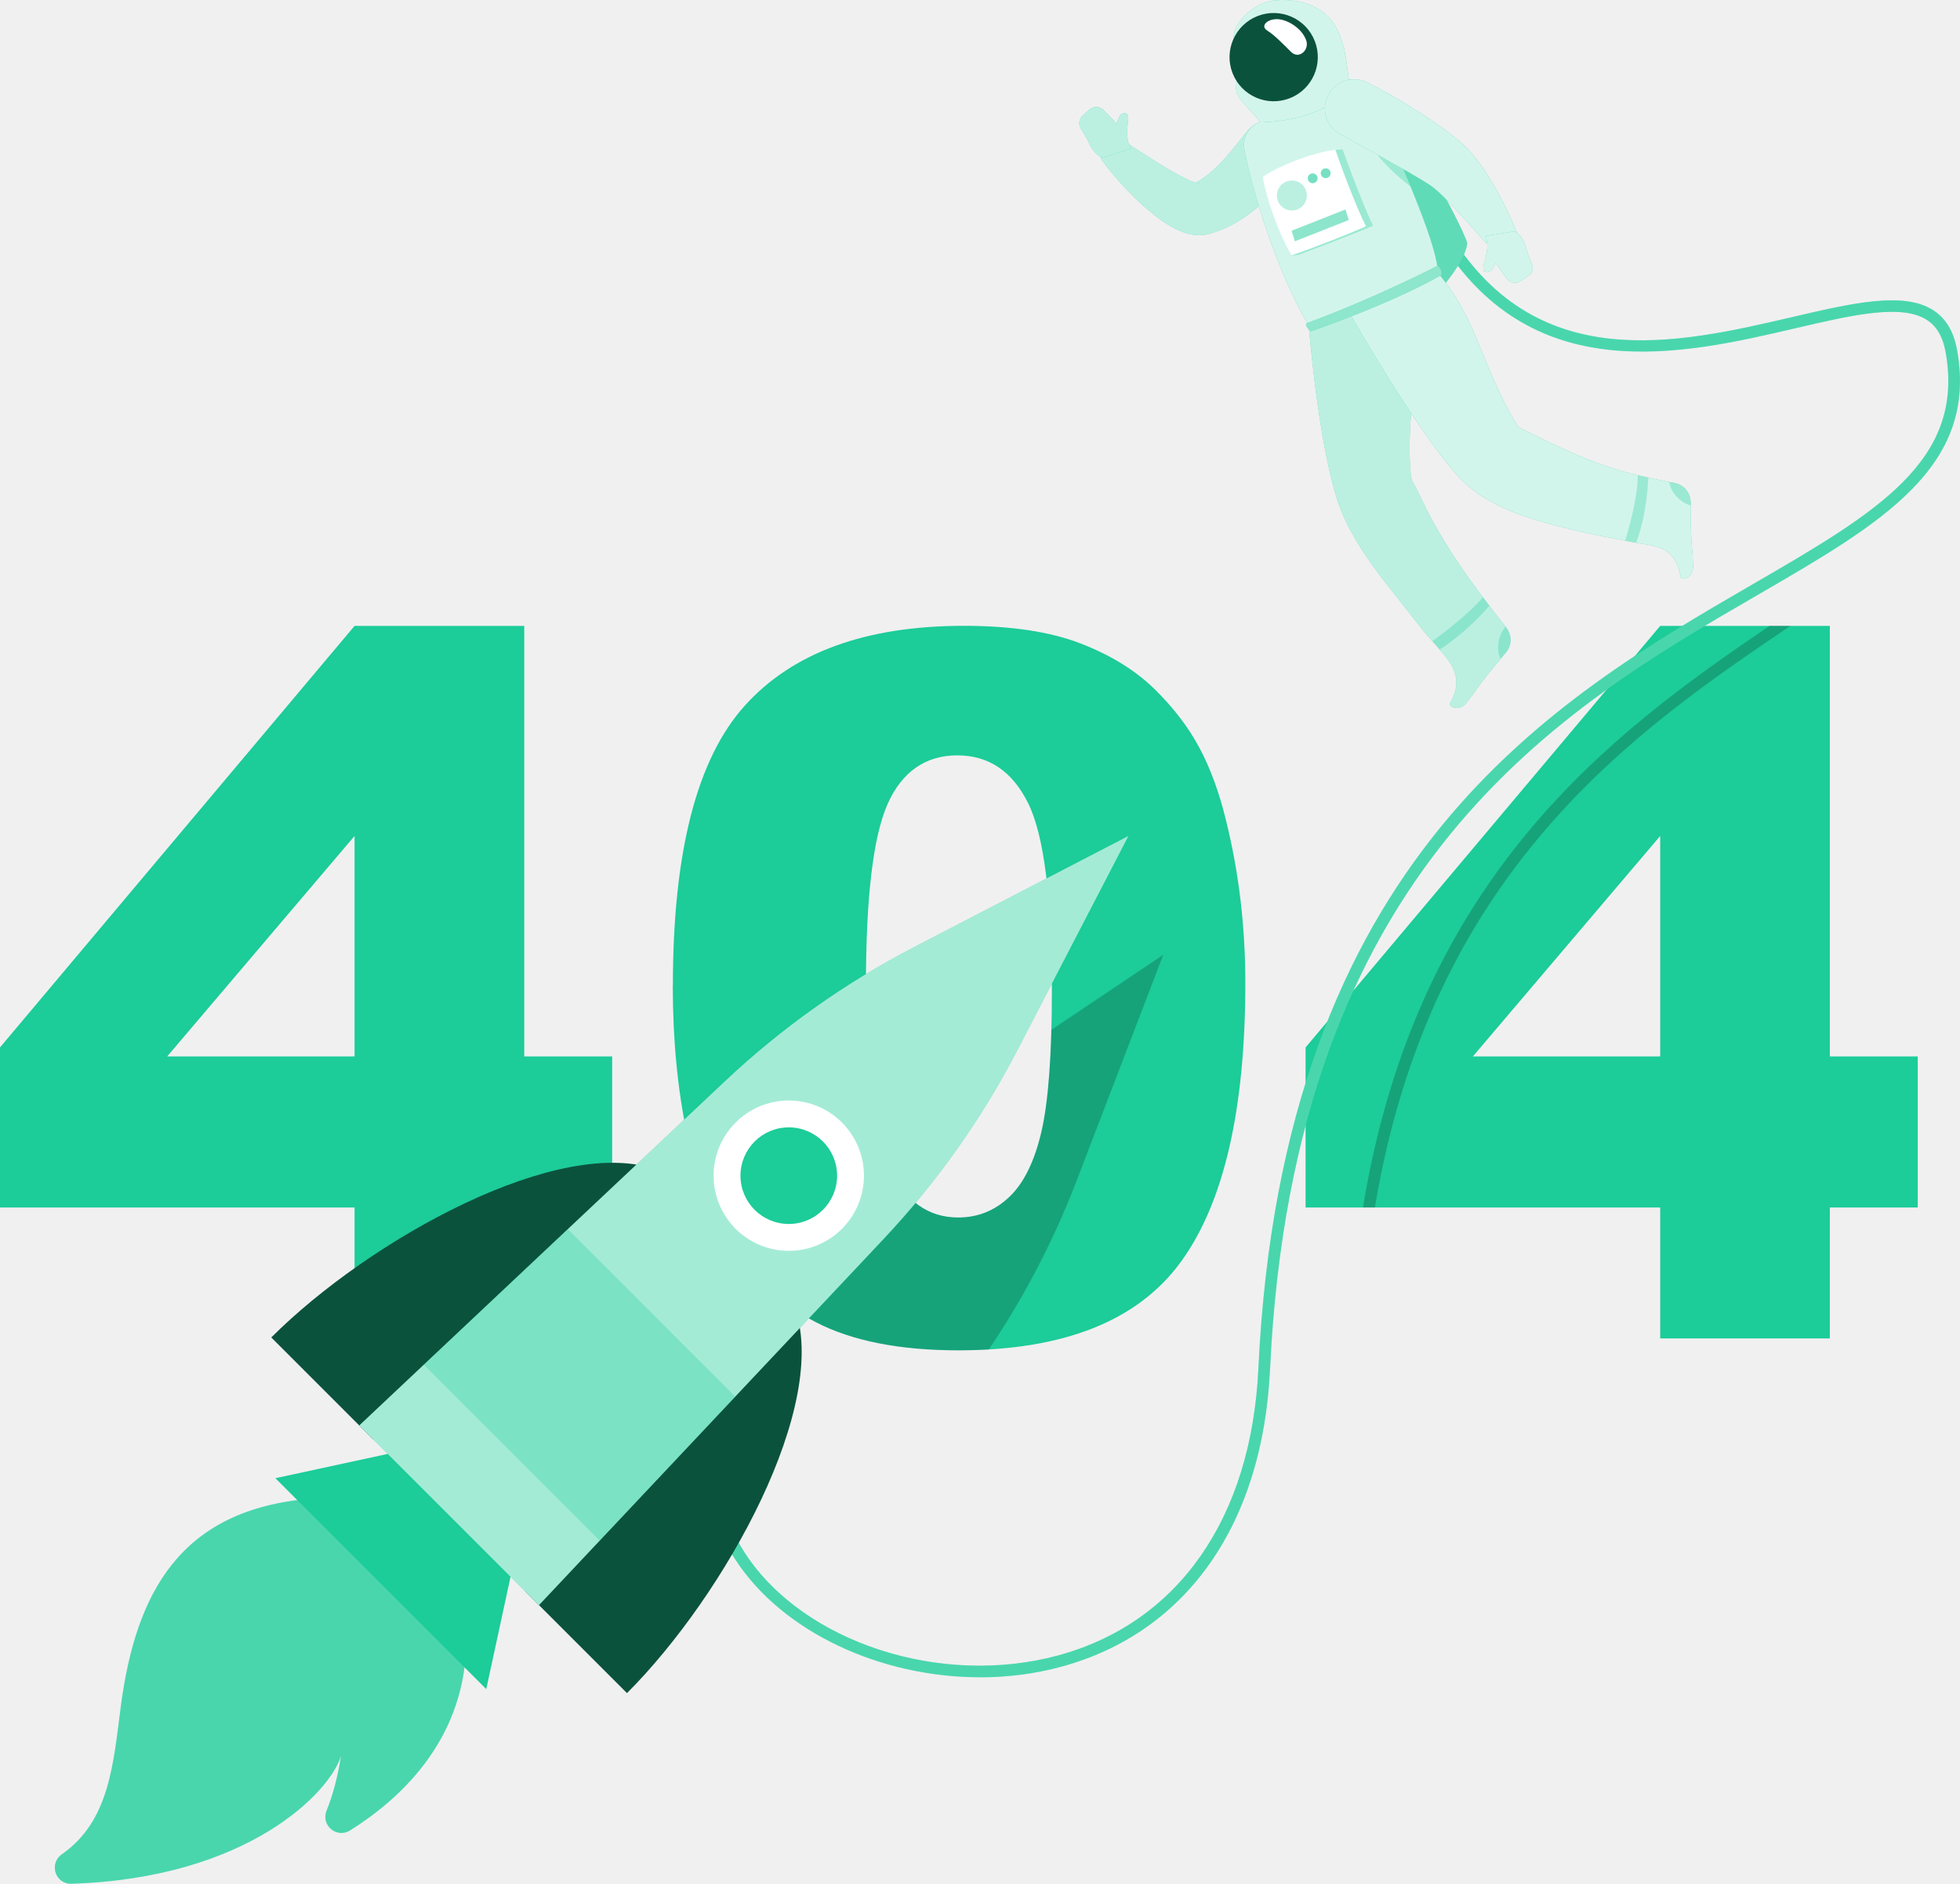
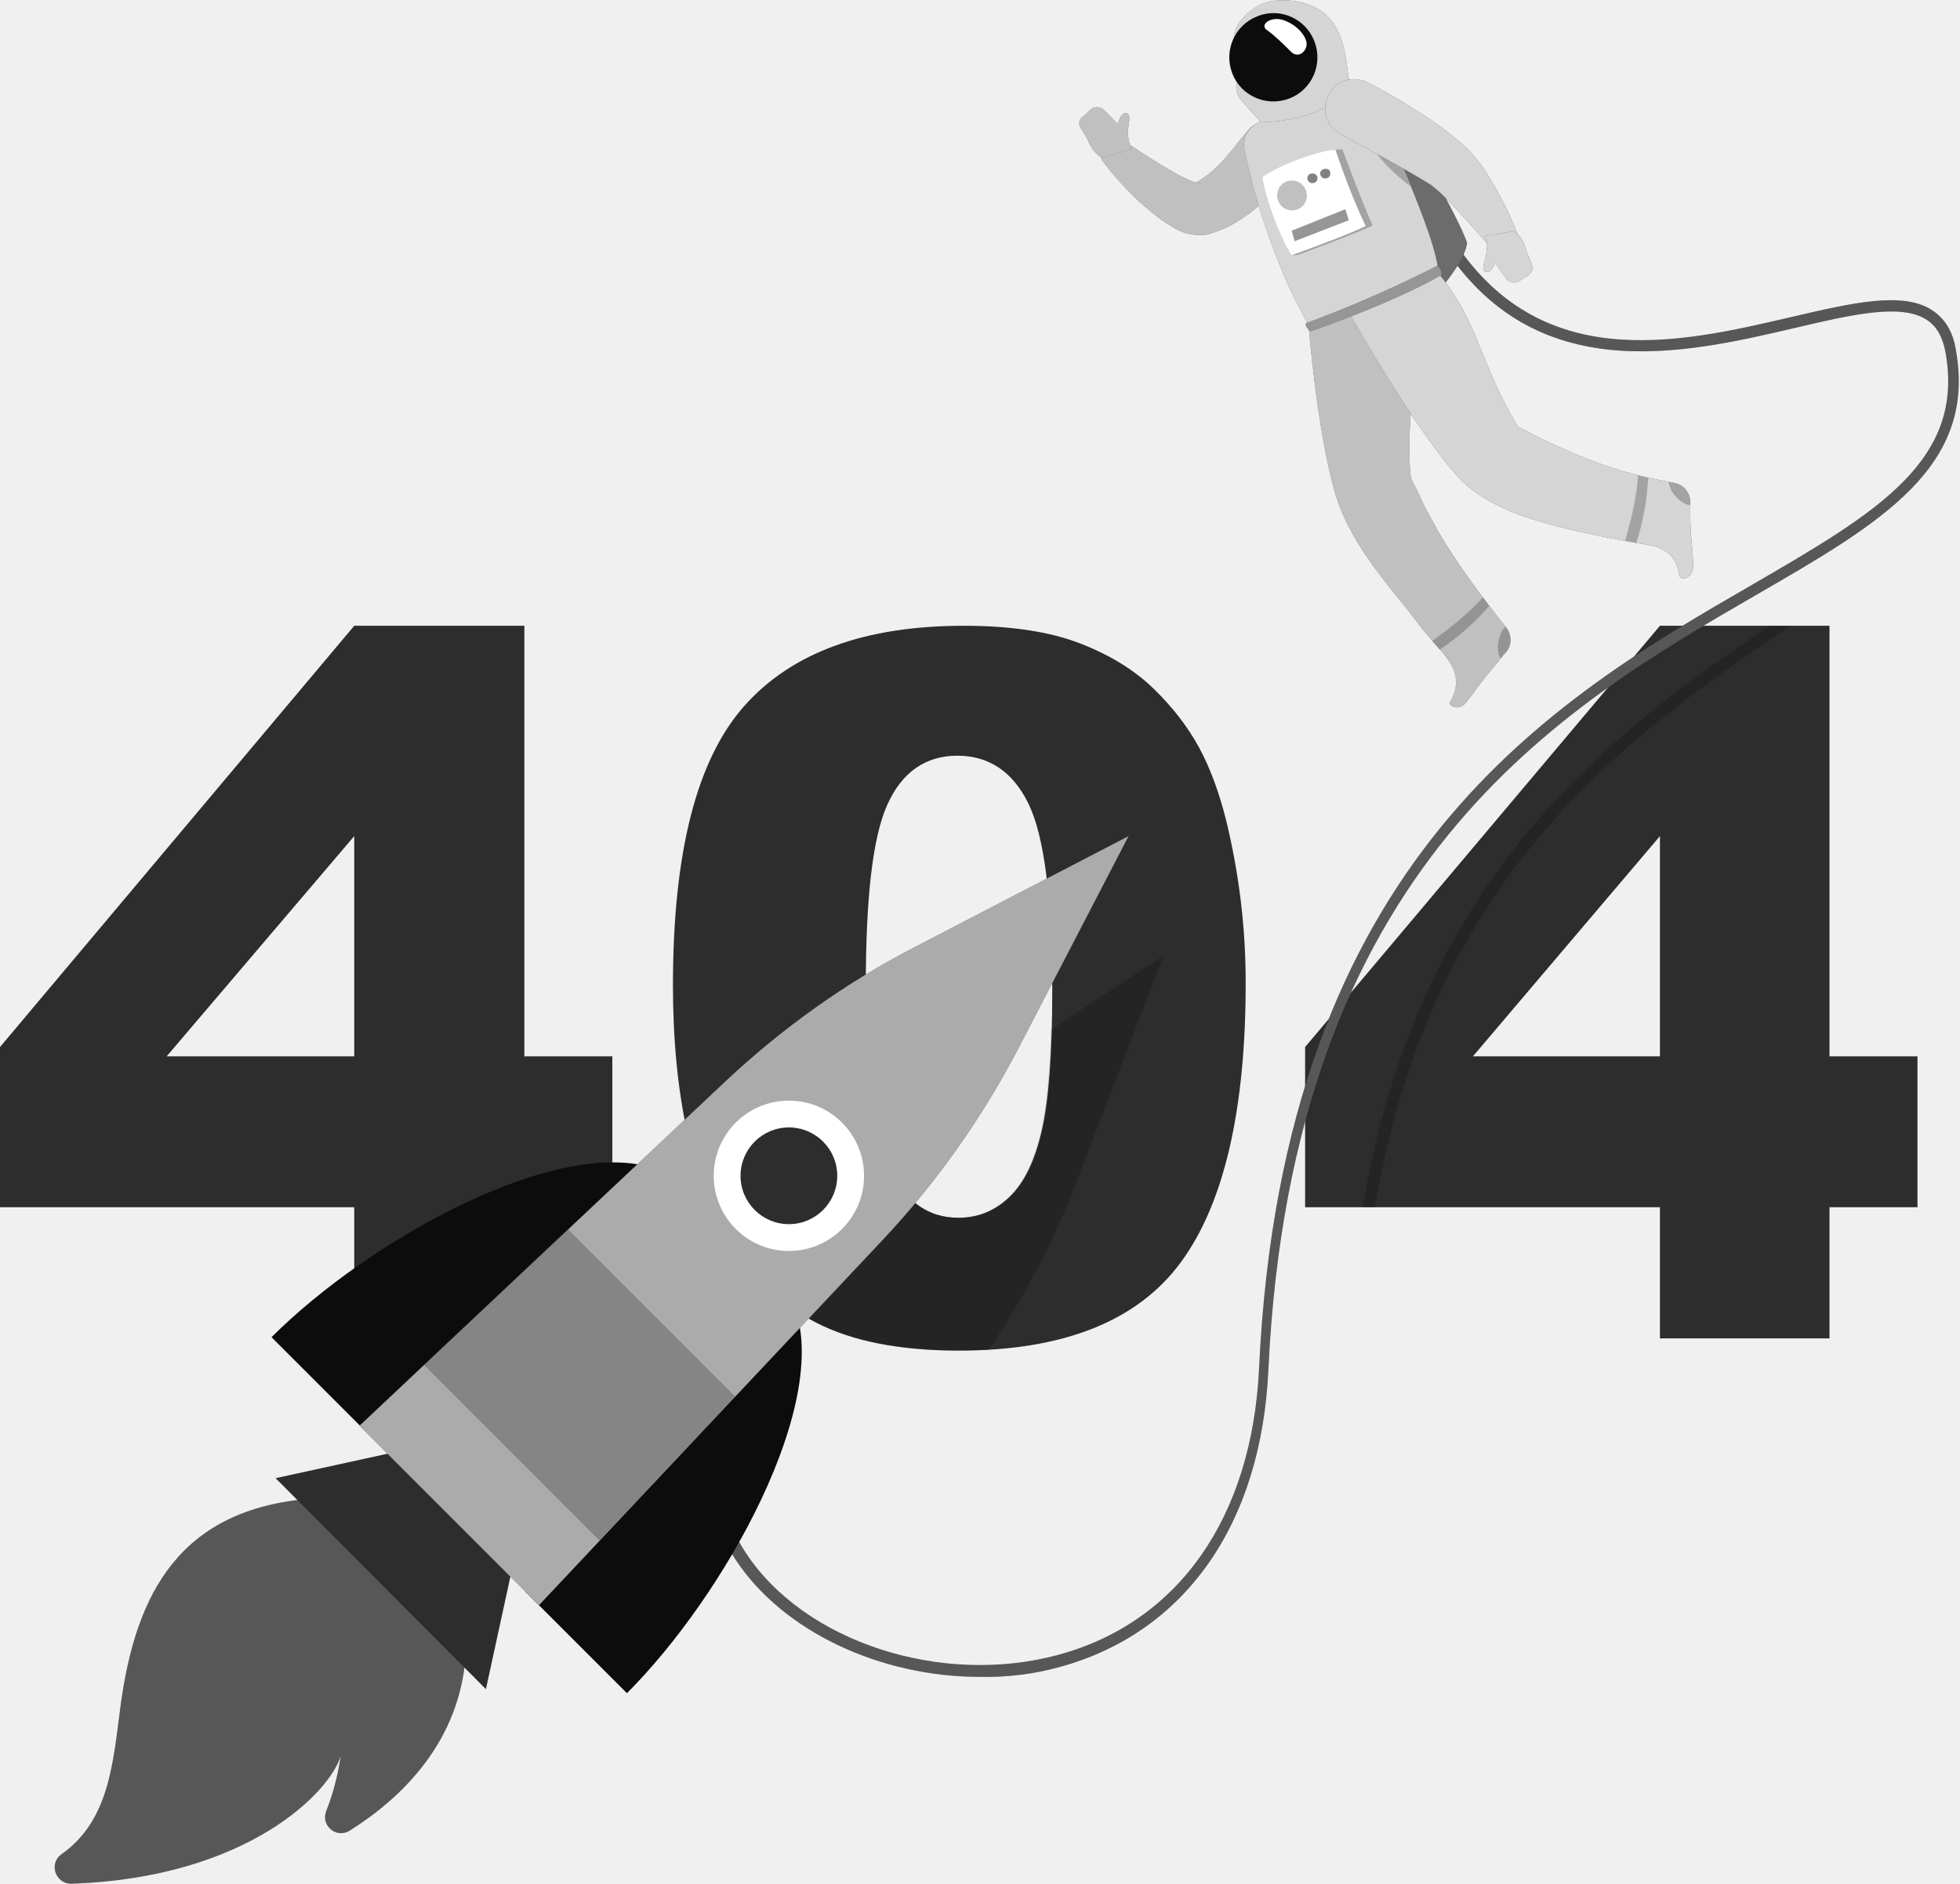
- <svg xmlns="http://www.w3.org/2000/svg" id="a" viewBox="0 0 336.37 323.26">
+ <svg xmlns="http://www.w3.org/2000/svg" version="1.1" id="a" x="0px" y="0px" viewBox="0 0 336.4 323.3" style="enable-background:new 0 0 336.4 323.3;" xml:space="preserve">
+   <style type="text/css">
+ 	.st0{fill:#2D2D2D;}
+ 	.st1{opacity:0.2;enable-background:new    ;}
+ 	.st2{opacity:0.2;fill:#FFFFFF;enable-background:new    ;}
+ 	.st3{opacity:0.3;fill:#FFFFFF;enable-background:new    ;}
+ 	.st4{opacity:0.7;fill:#FFFFFF;enable-background:new    ;}
+ 	.st5{opacity:0.3;fill:#2D2D2D;enable-background:new    ;}
+ 	.st6{opacity:0.8;fill:#FFFFFF;enable-background:new    ;}
+ 	.st7{fill:#0C0C0C;}
+ 	.st8{fill:#FFFFFF;}
+ 	.st9{opacity:0.5;fill:#FFFFFF;enable-background:new    ;}
+ 	.st10{opacity:0.6;fill:#2D2D2D;enable-background:new    ;}
+ 	.st11{opacity:0.5;fill:#2D2D2D;enable-background:new    ;}
+ 	.st12{opacity:0.6;fill:#FFFFFF;enable-background:new    ;}
+ </style>
  <g id="b">
-     <path d="M60.85,207.22H0v-27.47l60.85-72.34h29.12v73.89h15.09v25.92h-15.09v22.47h-29.12v-22.47ZM60.85,181.3v-37.84l-32.16,37.84h32.16Z" style="fill:#1ccc99; stroke-width:0px;" />
-     <path d="M115.48,169.08c0-22.85,4.11-38.85,12.34-47.98,8.23-9.13,20.76-13.7,37.6-13.7,8.09,0,14.74,1,19.93,2.99,5.19,2,9.43,4.59,12.71,7.79,3.28,3.2,5.86,6.56,7.75,10.09,1.89,3.53,3.4,7.64,4.55,12.34,2.24,8.97,3.36,18.32,3.36,28.05,0,21.81-3.69,37.78-11.07,47.9-7.38,10.12-20.09,15.17-38.14,15.17-10.12,0-18.29-1.61-24.52-4.84-6.23-3.23-11.35-7.95-15.34-14.19-2.9-4.43-5.15-10.48-6.77-18.17-1.61-7.68-2.42-16.17-2.42-25.47ZM148.61,169.16c0,15.31,1.35,25.77,4.06,31.37,2.71,5.6,6.63,8.41,11.77,8.41,3.39,0,6.33-1.19,8.82-3.57,2.49-2.38,4.32-6.14,5.5-11.28,1.17-5.14,1.76-13.15,1.76-24.03,0-15.96-1.35-26.7-4.06-32.19-2.71-5.5-6.77-8.24-12.18-8.24s-9.51,2.8-11.98,8.41c-2.46,5.6-3.69,15.98-3.69,31.12Z" style="fill:#1ccc99; stroke-width:0px;" />
-     <path d="M284.92,207.22h-60.86v-27.47l60.86-72.34h29.11v73.89h15.09v25.92h-15.09v22.47h-29.11v-22.47ZM284.92,181.3v-37.84l-32.15,37.84h32.15Z" style="fill:#1ccc99; stroke-width:0px;" />
+     <path class="st0" d="M60.8,207.2H0v-27.5l60.8-72.3H90v73.9h15.1v25.9H90v22.5H60.8V207.2z M60.8,181.3v-37.8l-32.2,37.8H60.8z" />
+     <path class="st0" d="M115.5,169.1c0-22.9,4.1-38.8,12.3-48s20.8-13.7,37.6-13.7c8.1,0,14.7,1,19.9,3c5.2,2,9.4,4.6,12.7,7.8   c3.3,3.2,5.9,6.6,7.8,10.1s3.4,7.6,4.6,12.3c2.2,9,3.4,18.3,3.4,28.1c0,21.8-3.7,37.8-11.1,47.9c-7.4,10.1-20.1,15.2-38.1,15.2   c-10.1,0-18.3-1.6-24.5-4.8c-6.2-3.2-11.4-7.9-15.3-14.2c-2.9-4.4-5.2-10.5-6.8-18.2C116.3,186.9,115.5,178.4,115.5,169.1   L115.5,169.1z M148.6,169.2c0,15.3,1.4,25.8,4.1,31.4c2.7,5.6,6.6,8.4,11.8,8.4c3.4,0,6.3-1.2,8.8-3.6s4.3-6.1,5.5-11.3   c1.2-5.1,1.8-13.1,1.8-24c0-16-1.4-26.7-4.1-32.2c-2.7-5.5-6.8-8.2-12.2-8.2s-9.5,2.8-12,8.4C149.8,143.6,148.6,154,148.6,169.2   L148.6,169.2z" />
+     <path class="st0" d="M284.9,207.2h-60.9v-27.5l60.9-72.3H314v73.9h15.1v25.9H314v22.5h-29.1L284.9,207.2L284.9,207.2z M284.9,181.3   v-37.8l-32.1,37.8H284.9z" />
  </g>
  <g id="c">
-     <path d="M307.27,107.4c-26.89,18.17-61.7,42.13-71.31,99.81h-2.05c9.35-56.98,42.89-81.57,69.79-99.81h3.57Z" style="fill:#000; isolation:isolate; opacity:.2; stroke-width:0px;" />
-     <path d="M168.19,287.84c-16.97,0-33.81-7.66-41.99-20.19-5.05-7.74-10.92-23.95,6.55-45.58l1.56,1.26c-12.36,15.3-14.65,30.65-6.44,43.23,9.99,15.31,33.6,23.01,53.73,17.53,20.63-5.61,33.15-23.56,34.36-49.23,4.14-87.81,50.78-114.86,84.85-134.6,21.16-12.27,36.45-21.14,33.09-39.84-.47-2.6-1.5-4.39-3.16-5.48-4.35-2.87-12.85-.89-22.69,1.41-19.31,4.5-45.75,10.66-61.5-16.13l1.72-1.01c15.01,25.52,39.58,19.8,59.32,15.2,10.29-2.4,19.18-4.47,24.25-1.13,2.14,1.41,3.46,3.64,4.03,6.8,3.61,20.08-13.01,29.72-34.06,41.92-33.66,19.52-79.77,46.25-83.85,132.97-1.25,26.6-14.31,45.21-35.83,51.06-4.53,1.23-9.25,1.82-13.94,1.82Z" style="fill:#1ccc99; stroke-width:0px;" />
-     <path d="M168.19,287.84c-16.97,0-33.81-7.66-41.99-20.19-5.05-7.74-10.92-23.95,6.55-45.58l1.56,1.26c-12.36,15.3-14.65,30.65-6.44,43.23,9.99,15.31,33.6,23.01,53.73,17.53,20.63-5.61,33.15-23.56,34.36-49.23,4.14-87.81,50.78-114.86,84.85-134.6,21.16-12.27,36.45-21.14,33.09-39.84-.47-2.6-1.5-4.39-3.16-5.48-4.35-2.87-12.85-.89-22.69,1.41-19.31,4.5-45.75,10.66-61.5-16.13l1.72-1.01c15.01,25.52,39.58,19.8,59.32,15.2,10.29-2.4,19.18-4.47,24.25-1.13,2.14,1.41,3.46,3.64,4.03,6.8,3.61,20.08-13.01,29.72-34.06,41.92-33.66,19.52-79.77,46.25-83.85,132.97-1.25,26.6-14.31,45.21-35.83,51.06-4.53,1.23-9.25,1.82-13.94,1.82Z" style="fill:#fff; isolation:isolate; opacity:.2; stroke-width:0px;" />
-     <path d="M225.93,16.52c6.86-.12,13.58,2.13,13.58,2.13,0,0,10.96,18.77,12.3,23.07-.46,4.24-7.61,11.19-7.61,11.19l-18.27-36.39Z" style="fill:#1ccc99; stroke-width:0px;" />
-     <path d="M225.93,16.52c6.86-.12,13.58,2.13,13.58,2.13,0,0,10.96,18.77,12.3,23.07-.46,4.24-7.61,11.19-7.61,11.19l-18.27-36.39Z" style="fill:#fff; isolation:isolate; opacity:.3; stroke-width:0px;" />
-     <path d="M258.51,107.71c-4.14-5.25-8.2-10.59-11.56-16.38-.84-1.45-1.64-2.92-2.39-4.41-.43-.85-.84-1.71-1.24-2.57-.35-.75-1.13-1.86-1.2-2.68-1.2-12.67,3.14-22-1.03-32.17l-16.47,6.44s1.4,18.12,4.6,28.96c1.98,6.73,6.48,12.55,10.8,17.94,1.35,1.69,2.66,3.41,4.01,5.1,1.28,1.6,2.71,3.06,3.99,4.65,1.95,2.41,2.6,4.72,1.11,7.56-.08.15-.16.3-.25.45-.42.74,1.55,1.58,2.78.02,2.04-2.58,1.72-2.42,3.46-4.62,1.06-1.34,2.27-2.78,3.32-4.03,1.02-1.22,1.05-2.99.06-4.25Z" style="fill:#1ccc99; stroke-width:0px;" />
-     <path d="M258.51,107.71c-4.14-5.25-8.2-10.59-11.56-16.38-.84-1.45-1.64-2.92-2.39-4.41-.43-.85-.84-1.71-1.24-2.57-.35-.75-1.13-1.86-1.2-2.68-1.2-12.67,3.14-22-1.03-32.17l-16.47,6.44s1.4,18.12,4.6,28.96c1.98,6.73,6.48,12.55,10.8,17.94,1.35,1.69,2.66,3.41,4.01,5.1,1.28,1.6,2.71,3.06,3.99,4.65,1.95,2.41,2.6,4.72,1.11,7.56-.08.15-.16.3-.25.45-.42.74,1.55,1.58,2.78.02,2.04-2.58,1.72-2.42,3.46-4.62,1.06-1.34,2.27-2.78,3.32-4.03,1.02-1.22,1.05-2.99.06-4.25Z" style="fill:#fff; isolation:isolate; opacity:.7; stroke-width:0px;" />
-     <path d="M254.49,102.49c-2.2,2.66-6.69,6.12-8.66,7.52.43.48.86.97,1.28,1.46,4.07-2.66,7.28-6.1,8.5-7.5-.38-.49-.75-.98-1.12-1.48Z" style="fill:#1ccc99; isolation:isolate; opacity:.3; stroke-width:0px;" />
-     <path d="M258.51,107.71c-.04-.05-.08-.09-.12-.15-.69.72-1.18,1.88-1.27,3.17-.07.89.08,1.71.38,2.35.33-.39.64-.77.95-1.13,1.03-1.22,1.04-2.99.05-4.24Z" style="fill:#1ccc99; isolation:isolate; opacity:.3; stroke-width:0px;" />
-     <path d="M222.02,28.52c-1.72,2.51-3.75,4.98-6.38,7.19-1.3,1.11-2.79,2.12-4.42,2.98-.82.42-1.69.78-2.58,1.08l-.67.22-.22.07c-.16.05-.32.09-.48.13-.3.07-.61.11-.87.14-1.08.08-1.87-.07-2.52-.23-1.28-.35-2.13-.81-2.94-1.26-.8-.46-1.49-.93-2.15-1.41-1.3-.99-2.48-1.99-3.58-3.05-2.21-2.11-4.17-4.3-5.99-6.74-.83-1.11-.6-2.68.51-3.51.86-.64,1.99-.65,2.84-.11l.08.05c2.36,1.5,4.74,3.08,7.06,4.49,1.17.69,2.32,1.39,3.45,1.93.55.28,1.1.54,1.59.72.48.19.95.29,1.08.27.05,0-.01-.07-.38-.06-.09,0-.21.02-.34.04-.07.01-.15.03-.22.06-.07.02.03-.02.04-.03l.33-.17c.44-.22.86-.5,1.29-.79.86-.58,1.67-1.31,2.5-2.12,1.65-1.64,3.23-3.67,4.9-5.79l.02-.03c1.71-2.17,4.86-2.54,7.03-.82,2.08,1.64,2.49,4.61,1.02,6.76Z" style="fill:#1ccc99; stroke-width:0px;" />
-     <path d="M222.02,28.52c-1.72,2.51-3.75,4.98-6.38,7.19-1.3,1.11-2.79,2.12-4.42,2.98-.82.42-1.69.78-2.58,1.08l-.67.22-.22.07c-.16.05-.32.09-.48.13-.3.07-.61.11-.87.14-1.08.08-1.87-.07-2.52-.23-1.28-.35-2.13-.81-2.94-1.26-.8-.46-1.49-.93-2.15-1.41-1.3-.99-2.48-1.99-3.58-3.05-2.21-2.11-4.17-4.3-5.99-6.74-.83-1.11-.6-2.68.51-3.51.86-.64,1.99-.65,2.84-.11l.08.05c2.36,1.5,4.74,3.08,7.06,4.49,1.17.69,2.32,1.39,3.45,1.93.55.28,1.1.54,1.59.72.48.19.95.29,1.08.27.05,0-.01-.07-.38-.06-.09,0-.21.02-.34.04-.07.01-.15.03-.22.06-.07.02.03-.02.04-.03l.33-.17c.44-.22.86-.5,1.29-.79.86-.58,1.67-1.31,2.5-2.12,1.65-1.64,3.23-3.67,4.9-5.79l.02-.03c1.71-2.17,4.86-2.54,7.03-.82,2.08,1.64,2.49,4.61,1.02,6.76Z" style="fill:#fff; isolation:isolate; opacity:.7; stroke-width:0px;" />
-     <path d="M185.46,21.99l1.17,1.97s.89,2.62,2.69,3.1l4.85-1.57-.24-.41s0,0,0,0c-.62-.95-.55-2.77-.34-4.29.22-1.52-.57-1.57-1.15-1.19-.34.22-.57.91-.85,1.66-.24-.33-.49-.65-.78-.93l-1.48-1.48c-.64-.64-1.67-.67-2.34-.07l-1.2,1.07c-.61.54-.75,1.45-.33,2.15Z" style="fill:#1ccc99; stroke-width:0px;" />
-     <path d="M185.46,21.99l1.17,1.97s.89,2.62,2.69,3.1l4.85-1.57-.24-.41s0,0,0,0c-.62-.95-.55-2.77-.34-4.29.22-1.52-.57-1.57-1.15-1.19-.34.22-.57.91-.85,1.66-.24-.33-.49-.65-.78-.93l-1.48-1.48c-.64-.64-1.67-.67-2.34-.07l-1.2,1.07c-.61.54-.75,1.45-.33,2.15Z" style="fill:#fff; isolation:isolate; opacity:.7; stroke-width:0px;" />
-     <path d="M230.85,14.8c-4.65,1.13-11.04,3.78-15.35,6.47-1.53.95-2.29,2.76-1.93,4.53,1.92,9.44,6.31,22.08,11.05,30.13l22.11-9.15c.15-3.9-5.22-16.52-10.68-28.72-.98-2.19-2.86-3.82-5.2-3.26Z" style="fill:#1ccc99; stroke-width:0px;" />
-     <path d="M230.85,14.8c-4.65,1.13-11.04,3.78-15.35,6.47-1.53.95-2.29,2.76-1.93,4.53,1.92,9.44,6.31,22.08,11.05,30.13l22.11-9.15c.15-3.9-5.22-16.52-10.68-28.72-.98-2.19-2.86-3.82-5.2-3.26Z" style="fill:#fff; isolation:isolate; opacity:.8; stroke-width:0px;" />
-     <path d="M239.47,25.79l-4.39-1.47c.98,2.57,4.53,5.82,7.03,7.73-.82-2.01-1.71-4.1-2.64-6.26Z" style="fill:#1ccc99; isolation:isolate; opacity:.3; stroke-width:0px;" />
-     <path d="M229.39,4.89c-1.83-3.48-5.77-5.23-10.52-4.84-4,.33-7.54,4.42-7.12,6.62.42,2.21,3.79,3.14,4.39,3.91l-2.77,2.01c-1.38,1-1.65,2.95-.6,4.29,1.17,1.48,2.7,3.03,3.6,4.12,7.66-.2,13.33-3.12,15.37-5.94-.73-3.58-.54-6.71-2.36-10.18Z" style="fill:#1ccc99; stroke-width:0px;" />
-     <path d="M229.39,4.89c-1.83-3.48-5.77-5.23-10.52-4.84-4,.33-7.54,4.42-7.12,6.62.42,2.21,3.79,3.14,4.39,3.91l-2.77,2.01c-1.38,1-1.65,2.95-.6,4.29,1.17,1.48,2.7,3.03,3.6,4.12,7.66-.2,13.33-3.12,15.37-5.94-.73-3.58-.54-6.71-2.36-10.18Z" style="fill:#fff; isolation:isolate; opacity:.8; stroke-width:0px;" />
-     <path d="M225.64,7.05c1.52,3.9-.4,8.29-4.3,9.81-3.9,1.52-8.29-.4-9.81-4.3-1.52-3.89.4-8.29,4.3-9.81,3.89-1.52,8.29.4,9.81,4.3Z" style="fill:#0b523d; stroke-width:0px;" />
-     <path d="M290.56,97.17c-.11-3.29-.25-2.96-.35-5.76-.06-1.7-.07-3.59-.08-5.22-.01-1.6-1.14-2.96-2.7-3.28-1.33-.27-2.65-.52-3.98-.81-1.73-.37-3.43-.76-5.13-1.26-1.31-.38-2.62-.8-3.9-1.27-1.38-.5-2.74-1.04-4.09-1.62-1.58-.68-3.13-1.4-4.68-2.14-1.73-.83-3.44-1.68-5.14-2.55-6.58-10.9-6.72-18.07-13.79-26.5l-15.16,6.86s11.14,19.76,18.73,28.15c4.37,4.82,11.22,7,17.33,8.57,4.41,1.14,8.88,2.01,13.35,2.83,1.74.32,3.63.44,5.13,1.48,1.18.82,1.79,2.1,2.14,3.45.07.28.13.56.18.84.16.84,2.2.21,2.14-1.78Z" style="fill:#1ccc99; stroke-width:0px;" />
-     <path d="M290.56,97.17c-.11-3.29-.25-2.96-.35-5.76-.06-1.7-.07-3.59-.08-5.22-.01-1.6-1.14-2.96-2.7-3.28-1.33-.27-2.65-.52-3.98-.81-1.73-.37-3.43-.76-5.13-1.26-1.31-.38-2.62-.8-3.9-1.27-1.38-.5-2.74-1.04-4.09-1.62-1.58-.68-3.13-1.4-4.68-2.14-1.73-.83-3.44-1.68-5.14-2.55-6.58-10.9-6.72-18.07-13.79-26.5l-15.16,6.86s11.14,19.76,18.73,28.15c4.37,4.82,11.22,7,17.33,8.57,4.41,1.14,8.88,2.01,13.35,2.83,1.74.32,3.63.44,5.13,1.48,1.18.82,1.79,2.1,2.14,3.45.07.28.13.56.18.84.16.84,2.2.21,2.14-1.78Z" style="fill:#fff; isolation:isolate; opacity:.8; stroke-width:0px;" />
-     <path d="M282.88,81.97c-.6-.13-1.2-.26-1.81-.41.05,3.45-1.57,9.42-2.17,11.22.63.12,1.27.24,1.9.36,1.75-4.74,2.03-9.77,2.07-11.18Z" style="fill:#1ccc99; isolation:isolate; opacity:.3; stroke-width:0px;" />
-     <path d="M290.14,86.18c-.01-1.6-1.13-2.96-2.69-3.28-.31-.06-.64-.13-.95-.19.07.94.65,2.03,1.63,2.9.64.58,1.37.96,2.03,1.14,0-.2-.01-.39-.01-.57Z" style="fill:#1ccc99; isolation:isolate; opacity:.3; stroke-width:0px;" />
-     <path d="M224.22,7.11c.4,1.52-1.29,3.11-2.65,1.8-1.1-1.06-2.76-2.85-4.12-3.69-1.39-.87.46-2.39,2.65-1.8,2.04.55,3.71,2.18,4.12,3.69Z" style="fill:#fff; stroke-width:0px;" />
-     <path d="M224.34,55.43c-.7.26.58,1.46.58,1.46,0,0,13.97-4.79,22.49-9.72.07-1.03-.68-1.58-.68-1.58,0,0-10.37,5.4-22.4,9.84Z" style="fill:#1ccc99; stroke-width:0px;" />
-     <path d="M224.34,55.43c-.7.26.58,1.46.58,1.46,0,0,13.97-4.79,22.49-9.72.07-1.03-.68-1.58-.68-1.58,0,0-10.37,5.4-22.4,9.84Z" style="fill:#fff; isolation:isolate; opacity:.5; stroke-width:0px;" />
-     <path d="M234.63,14.14c2.76,1.39,5.35,2.87,7.95,4.5,1.29.81,2.58,1.65,3.84,2.55,1.28.88,2.54,1.81,3.8,2.86l.47.39.59.53c.42.37.73.71,1.04,1.05.32.35.59.69.85,1.03.27.34.53.68.77,1.01.99,1.33,1.8,2.68,2.59,4.02,1.54,2.72,2.87,5.43,3.97,8.35.49,1.3-.17,2.75-1.47,3.25-.98.37-2.04.09-2.72-.63l-.05-.05c-2.01-2.13-3.94-4.37-5.88-6.46-1.9-2.08-3.91-4.21-5.54-5.14-2.27-1.42-4.8-2.82-7.31-4.21l-7.56-4.2h-.02c-2.42-1.35-3.29-4.39-1.95-6.81,1.31-2.36,4.24-3.24,6.63-2.04Z" style="fill:#1ccc99; stroke-width:0px;" />
-     <path d="M234.63,14.14c2.76,1.39,5.35,2.87,7.95,4.5,1.29.81,2.58,1.65,3.84,2.55,1.28.88,2.54,1.81,3.8,2.86l.47.39.59.53c.42.37.73.71,1.04,1.05.32.35.59.69.85,1.03.27.34.53.68.77,1.01.99,1.33,1.8,2.68,2.59,4.02,1.54,2.72,2.87,5.43,3.97,8.35.49,1.3-.17,2.75-1.47,3.25-.98.37-2.04.09-2.72-.63l-.05-.05c-2.01-2.13-3.94-4.37-5.88-6.46-1.9-2.08-3.91-4.21-5.54-5.14-2.27-1.42-4.8-2.82-7.31-4.21l-7.56-4.2h-.02c-2.42-1.35-3.29-4.39-1.95-6.81,1.31-2.36,4.24-3.24,6.63-2.04Z" style="fill:#fff; isolation:isolate; opacity:.8; stroke-width:0px;" />
-     <path d="M262.91,45.31l-.85-2.12s-.47-2.72-2.17-3.48l-5.04.79.18.44s0,0,0,0c.47,1.03.11,2.83-.34,4.29-.45,1.47.32,1.64.95,1.36.37-.16.71-.81,1.1-1.5.18.36.39.72.63,1.04l1.23,1.69c.53.73,1.54.92,2.3.43l1.35-.87c.69-.44.97-1.31.67-2.07Z" style="fill:#1ccc99; stroke-width:0px;" />
-     <path d="M262.91,45.31l-.85-2.12s-.47-2.72-2.17-3.48l-5.04.79.18.44s0,0,0,0c.47,1.03.11,2.83-.34,4.29-.45,1.47.32,1.64.95,1.36.37-.16.71-.81,1.1-1.5.18.36.39.72.63,1.04l1.23,1.69c.53.73,1.54.92,2.3.43l1.35-.87c.69-.44.97-1.31.67-2.07Z" style="fill:#fff; isolation:isolate; opacity:.8; stroke-width:0px;" />
-     <path d="M230.41,25.63l-1.22.1-7.48,18.08c.44.03.84,0,1.22-.1,0,0,9.76-3.64,12.71-4.97-1.99-4.12-5.23-13.11-5.23-13.11Z" style="fill:#1ccc99; isolation:isolate; opacity:.3; stroke-width:0px;" />
-     <path d="M216.74,30.37c.42,3.26,2.86,10.18,4.96,13.44,3.65-1.26,9.76-3.64,12.71-4.97-1.99-4.12-4.08-9.79-5.23-13.11-3.15.21-10.01,2.79-12.45,4.64Z" style="fill:#fff; stroke-width:0px;" />
-     <path d="M224.18,34.29c-.41,1.36-1.85,2.14-3.21,1.73s-2.14-1.85-1.73-3.21c.41-1.36,1.85-2.14,3.21-1.73,1.36.41,2.14,1.85,1.73,3.21Z" style="fill:#1ccc99; isolation:isolate; opacity:.3; stroke-width:0px;" />
-     <path d="M226.09,30.84c-.13.45-.61.7-1.05.57-.45-.13-.7-.61-.57-1.05.13-.45.61-.7,1.05-.57.45.13.7.6.57,1.05Z" style="fill:#1ccc99; isolation:isolate; opacity:.6; stroke-width:0px;" />
-     <path d="M228.32,29.97c-.13.45-.61.7-1.05.57-.45-.13-.7-.61-.57-1.05s.61-.7,1.05-.57c.45.13.7.61.57,1.05Z" style="fill:#1ccc99; isolation:isolate; opacity:.6; stroke-width:0px;" />
-     <polygon points="231.47 37.76 222.22 41.41 221.66 39.6 230.91 35.94 231.47 37.76" style="fill:#1ccc99; isolation:isolate; opacity:.5; stroke-width:0px;" />
+     <path class="st1" d="M307.3,107.4c-26.9,18.2-61.7,42.1-71.3,99.8h-2.1c9.4-57,42.9-81.6,69.8-99.8   C303.7,107.4,307.3,107.4,307.3,107.4z" />
+     <path class="st0" d="M168.2,287.8c-17,0-33.8-7.7-42-20.2c-5.1-7.7-10.9-23.9,6.6-45.6l1.6,1.3c-12.4,15.3-14.7,30.6-6.4,43.2   c10,15.3,33.6,23,53.7,17.5c20.6-5.6,33.2-23.6,34.4-49.2c4.1-87.8,50.8-114.9,84.9-134.6C322,88,337.3,79.1,333.9,60.4   c-0.5-2.6-1.5-4.4-3.2-5.5c-4.4-2.9-12.9-0.9-22.7,1.4c-19.3,4.5-45.8,10.7-61.5-16.1l1.7-1c15,25.5,39.6,19.8,59.3,15.2   c10.3-2.4,19.2-4.5,24.2-1.1c2.1,1.4,3.5,3.6,4,6.8c3.6,20.1-13,29.7-34.1,41.9c-33.7,19.5-79.8,46.3-83.9,133   c-1.2,26.6-14.3,45.2-35.8,51.1C177.6,287.3,172.9,287.9,168.2,287.8L168.2,287.8z" />
+     <path class="st2" d="M168.2,287.8c-17,0-33.8-7.7-42-20.2c-5.1-7.7-10.9-23.9,6.6-45.6l1.6,1.3c-12.4,15.3-14.7,30.6-6.4,43.2   c10,15.3,33.6,23,53.7,17.5c20.6-5.6,33.2-23.6,34.4-49.2c4.1-87.8,50.8-114.9,84.9-134.6C322,88,337.3,79.1,333.9,60.4   c-0.5-2.6-1.5-4.4-3.2-5.5c-4.4-2.9-12.9-0.9-22.7,1.4c-19.3,4.5-45.8,10.7-61.5-16.1l1.7-1c15,25.5,39.6,19.8,59.3,15.2   c10.3-2.4,19.2-4.5,24.2-1.1c2.1,1.4,3.5,3.6,4,6.8c3.6,20.1-13,29.7-34.1,41.9c-33.7,19.5-79.8,46.3-83.9,133   c-1.2,26.6-14.3,45.2-35.8,51.1C177.6,287.3,172.9,287.9,168.2,287.8L168.2,287.8z" />
+     <path class="st0" d="M225.9,16.5c6.9-0.1,13.6,2.1,13.6,2.1s11,18.8,12.3,23.1c-0.5,4.2-7.6,11.2-7.6,11.2L225.9,16.5z" />
+     <path class="st3" d="M225.9,16.5c6.9-0.1,13.6,2.1,13.6,2.1s11,18.8,12.3,23.1c-0.5,4.2-7.6,11.2-7.6,11.2L225.9,16.5z" />
+     <path class="st0" d="M258.5,107.7c-4.1-5.2-8.2-10.6-11.6-16.4c-0.8-1.4-1.6-2.9-2.4-4.4c-0.4-0.8-0.8-1.7-1.2-2.6   c-0.4-0.8-1.1-1.9-1.2-2.7c-1.2-12.7,3.1-22-1-32.2l-16.5,6.4c0,0,1.4,18.1,4.6,29c2,6.7,6.5,12.6,10.8,17.9c1.4,1.7,2.7,3.4,4,5.1   c1.3,1.6,2.7,3.1,4,4.7c1.9,2.4,2.6,4.7,1.1,7.6c-0.1,0.2-0.2,0.3-0.2,0.4c-0.4,0.7,1.6,1.6,2.8,0c2-2.6,1.7-2.4,3.5-4.6   c1.1-1.3,2.3-2.8,3.3-4C259.5,110.7,259.5,109,258.5,107.7L258.5,107.7z" />
+     <path class="st4" d="M258.5,107.7c-4.1-5.2-8.2-10.6-11.6-16.4c-0.8-1.4-1.6-2.9-2.4-4.4c-0.4-0.8-0.8-1.7-1.2-2.6   c-0.4-0.8-1.1-1.9-1.2-2.7c-1.2-12.7,3.1-22-1-32.2l-16.5,6.4c0,0,1.4,18.1,4.6,29c2,6.7,6.5,12.6,10.8,17.9c1.4,1.7,2.7,3.4,4,5.1   c1.3,1.6,2.7,3.1,4,4.7c1.9,2.4,2.6,4.7,1.1,7.6c-0.1,0.2-0.2,0.3-0.2,0.4c-0.4,0.7,1.6,1.6,2.8,0c2-2.6,1.7-2.4,3.5-4.6   c1.1-1.3,2.3-2.8,3.3-4C259.5,110.7,259.5,109,258.5,107.7L258.5,107.7z" />
+     <path class="st5" d="M254.5,102.5c-2.2,2.7-6.7,6.1-8.7,7.5c0.4,0.5,0.9,1,1.3,1.5c4.1-2.7,7.3-6.1,8.5-7.5   C255.2,103.5,254.9,103,254.5,102.5z" />
+     <path class="st5" d="M258.5,107.7c0-0.1-0.1-0.1-0.1-0.2c-0.7,0.7-1.2,1.9-1.3,3.2c-0.1,0.9,0.1,1.7,0.4,2.3c0.3-0.4,0.6-0.8,1-1.1   C259.5,110.7,259.5,109,258.5,107.7L258.5,107.7z" />
+     <path class="st0" d="M222,28.5c-1.7,2.5-3.8,5-6.4,7.2c-1.3,1.1-2.8,2.1-4.4,3c-0.8,0.4-1.7,0.8-2.6,1.1L208,40l-0.2,0.1   c-0.2,0-0.3,0.1-0.5,0.1c-0.3,0.1-0.6,0.1-0.9,0.1c-1.1,0.1-1.9-0.1-2.5-0.2c-1.3-0.3-2.1-0.8-2.9-1.3c-0.8-0.5-1.5-0.9-2.1-1.4   c-1.3-1-2.5-2-3.6-3c-2.2-2.1-4.2-4.3-6-6.7c-0.8-1.1-0.6-2.7,0.5-3.5c0.9-0.6,2-0.6,2.8-0.1l0.1,0c2.4,1.5,4.7,3.1,7.1,4.5   c1.2,0.7,2.3,1.4,3.4,1.9c0.6,0.3,1.1,0.5,1.6,0.7c0.5,0.2,0.9,0.3,1.1,0.3c0.1,0,0-0.1-0.4-0.1c-0.1,0-0.2,0-0.3,0   c-0.1,0-0.1,0-0.2,0.1c-0.1,0,0,0,0,0l0.3-0.2c0.4-0.2,0.9-0.5,1.3-0.8c0.9-0.6,1.7-1.3,2.5-2.1c1.6-1.6,3.2-3.7,4.9-5.8l0,0   c1.7-2.2,4.9-2.5,7-0.8C223.1,23.4,223.5,26.4,222,28.5L222,28.5z" />
+     <path class="st4" d="M222,28.5c-1.7,2.5-3.8,5-6.4,7.2c-1.3,1.1-2.8,2.1-4.4,3c-0.8,0.4-1.7,0.8-2.6,1.1L208,40l-0.2,0.1   c-0.2,0-0.3,0.1-0.5,0.1c-0.3,0.1-0.6,0.1-0.9,0.1c-1.1,0.1-1.9-0.1-2.5-0.2c-1.3-0.3-2.1-0.8-2.9-1.3c-0.8-0.5-1.5-0.9-2.1-1.4   c-1.3-1-2.5-2-3.6-3c-2.2-2.1-4.2-4.3-6-6.7c-0.8-1.1-0.6-2.7,0.5-3.5c0.9-0.6,2-0.6,2.8-0.1l0.1,0c2.4,1.5,4.7,3.1,7.1,4.5   c1.2,0.7,2.3,1.4,3.4,1.9c0.6,0.3,1.1,0.5,1.6,0.7c0.5,0.2,0.9,0.3,1.1,0.3c0.1,0,0-0.1-0.4-0.1c-0.1,0-0.2,0-0.3,0   c-0.1,0-0.1,0-0.2,0.1c-0.1,0,0,0,0,0l0.3-0.2c0.4-0.2,0.9-0.5,1.3-0.8c0.9-0.6,1.7-1.3,2.5-2.1c1.6-1.6,3.2-3.7,4.9-5.8l0,0   c1.7-2.2,4.9-2.5,7-0.8C223.1,23.4,223.5,26.4,222,28.5L222,28.5z" />
+     <path class="st0" d="M185.5,22l1.2,2c0,0,0.9,2.6,2.7,3.1l4.9-1.6l-0.2-0.4l0,0c-0.6-1-0.6-2.8-0.3-4.3c0.2-1.5-0.6-1.6-1.1-1.2   c-0.3,0.2-0.6,0.9-0.9,1.7c-0.2-0.3-0.5-0.6-0.8-0.9l-1.5-1.5c-0.6-0.6-1.7-0.7-2.3-0.1l-1.2,1.1C185.2,20.4,185,21.3,185.5,22   L185.5,22z" />
+     <path class="st4" d="M185.5,22l1.2,2c0,0,0.9,2.6,2.7,3.1l4.9-1.6l-0.2-0.4l0,0c-0.6-1-0.6-2.8-0.3-4.3c0.2-1.5-0.6-1.6-1.1-1.2   c-0.3,0.2-0.6,0.9-0.9,1.7c-0.2-0.3-0.5-0.6-0.8-0.9l-1.5-1.5c-0.6-0.6-1.7-0.7-2.3-0.1l-1.2,1.1C185.2,20.4,185,21.3,185.5,22   L185.5,22z" />
+     <path class="st0" d="M230.9,14.8c-4.6,1.1-11,3.8-15.4,6.5c-1.5,1-2.3,2.8-1.9,4.5c1.9,9.4,6.3,22.1,11.1,30.1l22.1-9.2   c0.1-3.9-5.2-16.5-10.7-28.7C235.1,15.9,233.2,14.2,230.9,14.8L230.9,14.8z" />
+     <path class="st6" d="M230.9,14.8c-4.6,1.1-11,3.8-15.4,6.5c-1.5,1-2.3,2.8-1.9,4.5c1.9,9.4,6.3,22.1,11.1,30.1l22.1-9.2   c0.1-3.9-5.2-16.5-10.7-28.7C235.1,15.9,233.2,14.2,230.9,14.8L230.9,14.8z" />
+     <path class="st5" d="M239.5,25.8l-4.4-1.5c1,2.6,4.5,5.8,7,7.7C241.3,30,240.4,28,239.5,25.8z" />
+     <path class="st0" d="M229.4,4.9c-1.8-3.5-5.8-5.2-10.5-4.8c-4,0.3-7.5,4.4-7.1,6.6c0.4,2.2,3.8,3.1,4.4,3.9l-2.8,2   c-1.4,1-1.6,2.9-0.6,4.3c1.2,1.5,2.7,3,3.6,4.1c7.7-0.2,13.3-3.1,15.4-5.9C231,11.5,231.2,8.3,229.4,4.9L229.4,4.9z" />
+     <path class="st6" d="M229.4,4.9c-1.8-3.5-5.8-5.2-10.5-4.8c-4,0.3-7.5,4.4-7.1,6.6c0.4,2.2,3.8,3.1,4.4,3.9l-2.8,2   c-1.4,1-1.6,2.9-0.6,4.3c1.2,1.5,2.7,3,3.6,4.1c7.7-0.2,13.3-3.1,15.4-5.9C231,11.5,231.2,8.3,229.4,4.9L229.4,4.9z" />
+     <path class="st7" d="M225.6,7.1c1.5,3.9-0.4,8.3-4.3,9.8c-3.9,1.5-8.3-0.4-9.8-4.3c-1.5-3.9,0.4-8.3,4.3-9.8   C219.7,1.2,224.1,3.2,225.6,7.1z" />
+     <path class="st0" d="M290.6,97.2c-0.1-3.3-0.2-3-0.4-5.8c-0.1-1.7-0.1-3.6-0.1-5.2c0-1.6-1.1-3-2.7-3.3c-1.3-0.3-2.6-0.5-4-0.8   c-1.7-0.4-3.4-0.8-5.1-1.3c-1.3-0.4-2.6-0.8-3.9-1.3c-1.4-0.5-2.7-1-4.1-1.6c-1.6-0.7-3.1-1.4-4.7-2.1c-1.7-0.8-3.4-1.7-5.1-2.6   c-6.6-10.9-6.7-18.1-13.8-26.5l-15.2,6.9c0,0,11.1,19.8,18.7,28.2c4.4,4.8,11.2,7,17.3,8.6c4.4,1.1,8.9,2,13.4,2.8   c1.7,0.3,3.6,0.4,5.1,1.5c1.2,0.8,1.8,2.1,2.1,3.4c0.1,0.3,0.1,0.6,0.2,0.8C288.6,99.8,290.6,99.1,290.6,97.2L290.6,97.2z" />
+     <path class="st6" d="M290.6,97.2c-0.1-3.3-0.2-3-0.4-5.8c-0.1-1.7-0.1-3.6-0.1-5.2c0-1.6-1.1-3-2.7-3.3c-1.3-0.3-2.6-0.5-4-0.8   c-1.7-0.4-3.4-0.8-5.1-1.3c-1.3-0.4-2.6-0.8-3.9-1.3c-1.4-0.5-2.7-1-4.1-1.6c-1.6-0.7-3.1-1.4-4.7-2.1c-1.7-0.8-3.4-1.7-5.1-2.6   c-6.6-10.9-6.7-18.1-13.8-26.5l-15.2,6.9c0,0,11.1,19.8,18.7,28.2c4.4,4.8,11.2,7,17.3,8.6c4.4,1.1,8.9,2,13.4,2.8   c1.7,0.3,3.6,0.4,5.1,1.5c1.2,0.8,1.8,2.1,2.1,3.4c0.1,0.3,0.1,0.6,0.2,0.8C288.6,99.8,290.6,99.1,290.6,97.2L290.6,97.2z" />
+     <path class="st5" d="M282.9,82c-0.6-0.1-1.2-0.3-1.8-0.4c0,3.4-1.6,9.4-2.2,11.2c0.6,0.1,1.3,0.2,1.9,0.4   C282.5,88.4,282.8,83.4,282.9,82L282.9,82z" />
+     <path class="st5" d="M290.1,86.2c0-1.6-1.1-3-2.7-3.3c-0.3-0.1-0.6-0.1-1-0.2c0.1,0.9,0.6,2,1.6,2.9c0.6,0.6,1.4,1,2,1.1   C290.2,86.6,290.1,86.4,290.1,86.2L290.1,86.2z" />
+     <path class="st8" d="M224.2,7.1c0.4,1.5-1.3,3.1-2.6,1.8c-1.1-1.1-2.8-2.8-4.1-3.7c-1.4-0.9,0.5-2.4,2.6-1.8   C222.1,4,223.8,5.6,224.2,7.1z" />
+     <path class="st0" d="M224.3,55.4c-0.7,0.3,0.6,1.5,0.6,1.5s14-4.8,22.5-9.7c0.1-1-0.7-1.6-0.7-1.6S236.4,51,224.3,55.4L224.3,55.4z   " />
+     <path class="st9" d="M224.3,55.4c-0.7,0.3,0.6,1.5,0.6,1.5s14-4.8,22.5-9.7c0.1-1-0.7-1.6-0.7-1.6S236.4,51,224.3,55.4L224.3,55.4z   " />
+     <path class="st0" d="M234.6,14.1c2.8,1.4,5.4,2.9,7.9,4.5c1.3,0.8,2.6,1.6,3.8,2.5c1.3,0.9,2.5,1.8,3.8,2.9l0.5,0.4l0.6,0.5   c0.4,0.4,0.7,0.7,1,1c0.3,0.4,0.6,0.7,0.9,1c0.3,0.3,0.5,0.7,0.8,1c1,1.3,1.8,2.7,2.6,4c1.5,2.7,2.9,5.4,4,8.4   c0.5,1.3-0.2,2.8-1.5,3.2c-1,0.4-2,0.1-2.7-0.6l0,0c-2-2.1-3.9-4.4-5.9-6.5c-1.9-2.1-3.9-4.2-5.5-5.1c-2.3-1.4-4.8-2.8-7.3-4.2   L230,23h0c-2.4-1.4-3.3-4.4-1.9-6.8C229.3,13.8,232.2,12.9,234.6,14.1L234.6,14.1z" />
+     <path class="st6" d="M234.6,14.1c2.8,1.4,5.4,2.9,7.9,4.5c1.3,0.8,2.6,1.6,3.8,2.5c1.3,0.9,2.5,1.8,3.8,2.9l0.5,0.4l0.6,0.5   c0.4,0.4,0.7,0.7,1,1c0.3,0.4,0.6,0.7,0.9,1c0.3,0.3,0.5,0.7,0.8,1c1,1.3,1.8,2.7,2.6,4c1.5,2.7,2.9,5.4,4,8.4   c0.5,1.3-0.2,2.8-1.5,3.2c-1,0.4-2,0.1-2.7-0.6l0,0c-2-2.1-3.9-4.4-5.9-6.5c-1.9-2.1-3.9-4.2-5.5-5.1c-2.3-1.4-4.8-2.8-7.3-4.2   L230,23h0c-2.4-1.4-3.3-4.4-1.9-6.8C229.3,13.8,232.2,12.9,234.6,14.1L234.6,14.1z" />
+     <path class="st0" d="M262.9,45.3l-0.9-2.1c0,0-0.5-2.7-2.2-3.5l-5,0.8l0.2,0.4l0,0c0.5,1,0.1,2.8-0.3,4.3c-0.4,1.5,0.3,1.6,0.9,1.4   c0.4-0.2,0.7-0.8,1.1-1.5c0.2,0.4,0.4,0.7,0.6,1l1.2,1.7c0.5,0.7,1.5,0.9,2.3,0.4l1.4-0.9C262.9,46.9,263.2,46.1,262.9,45.3   L262.9,45.3z" />
+     <path class="st6" d="M262.9,45.3l-0.9-2.1c0,0-0.5-2.7-2.2-3.5l-5,0.8l0.2,0.4l0,0c0.5,1,0.1,2.8-0.3,4.3c-0.4,1.5,0.3,1.6,0.9,1.4   c0.4-0.2,0.7-0.8,1.1-1.5c0.2,0.4,0.4,0.7,0.6,1l1.2,1.7c0.5,0.7,1.5,0.9,2.3,0.4l1.4-0.9C262.9,46.9,263.2,46.1,262.9,45.3   L262.9,45.3z" />
+     <path class="st5" d="M230.4,25.6l-1.2,0.1l-7.5,18.1c0.4,0,0.8,0,1.2-0.1c0,0,9.8-3.6,12.7-5C233.7,34.6,230.4,25.6,230.4,25.6   L230.4,25.6z" />
+     <path class="st8" d="M216.7,30.4c0.4,3.3,2.9,10.2,5,13.4c3.6-1.3,9.8-3.6,12.7-5c-2-4.1-4.1-9.8-5.2-13.1   C226,25.9,219.2,28.5,216.7,30.4L216.7,30.4z" />
+     <path class="st5" d="M224.2,34.3c-0.4,1.4-1.9,2.1-3.2,1.7s-2.1-1.8-1.7-3.2s1.9-2.1,3.2-1.7S224.6,32.9,224.2,34.3z" />
+     <path class="st10" d="M226.1,30.8c-0.1,0.5-0.6,0.7-1.1,0.6c-0.4-0.1-0.7-0.6-0.6-1c0.1-0.5,0.6-0.7,1.1-0.6   C226,29.9,226.2,30.4,226.1,30.8z" />
+     <path class="st10" d="M228.3,30c-0.1,0.5-0.6,0.7-1.1,0.6c-0.4-0.1-0.7-0.6-0.6-1s0.6-0.7,1.1-0.6C228.2,29,228.4,29.5,228.3,30z" />
+     <polygon class="st11" points="231.5,37.8 222.2,41.4 221.7,39.6 230.9,35.9  " />
  </g>
  <g id="d">
-     <path d="M180.43,176.74c-.2,7.54-.76,13.33-1.68,17.35-1.18,5.14-3.01,8.9-5.5,11.28-2.48,2.38-5.42,3.57-8.81,3.57-5.14,0-9.07-2.8-11.77-8.41-.44-.91-.84-1.95-1.21-3.11-5.71,4.91-11.03,10.27-15.92,16.03l-5.31,6.26c2.87,2.91,6.13,5.3,9.77,7.19,6.23,3.22,14.4,4.84,24.52,4.84,1.78,0,3.5-.05,5.17-.15,6.12-9.06,11.19-18.8,15.1-29.02l14.85-38.72-19.21,12.89Z" style="fill:#000; isolation:isolate; opacity:.2; stroke-width:0px;" />
-     <path d="M46.56,229.53c5.6,5.6,17.5,17.5,17.5,17.5l49.01-46.17c-16.87-6.41-49.74,11.89-66.51,28.66Z" style="fill:#0b523d; stroke-width:0px;" />
-     <path d="M107.6,290.56c-5.6-5.6-17.5-17.5-17.5-17.5l46.17-49.01c6.41,16.87-11.89,49.74-28.67,66.51Z" style="fill:#0b523d; stroke-width:0px;" />
-     <path d="M174.57,180.27l19.09-36.81-36.81,19.09c-11.83,6.13-22.74,13.88-32.44,23.01l-62.75,59.07,30.83,30.83,59.07-62.75c9.13-9.7,16.88-20.62,23.01-32.44Z" style="fill:#1ccc99; stroke-width:0px;" />
-     <path d="M174.57,180.27l19.09-36.81-36.81,19.09c-11.83,6.13-22.74,13.88-32.44,23.01l-62.75,59.07,30.83,30.83,59.07-62.75c9.13-9.7,16.88-20.62,23.01-32.44Z" style="fill:#fff; isolation:isolate; opacity:.6; stroke-width:0px;" />
-     <circle cx="135.37" cy="201.76" r="12.9" style="fill:#fff; stroke-width:0px;" />
-     <circle cx="135.37" cy="201.76" r="8.29" style="fill:#1ccc99; stroke-width:0px;" />
-     <polygon points="102.92 264.39 72.74 234.21 97.45 210.94 126.18 239.68 102.92 264.39" style="fill:#1ccc99; isolation:isolate; opacity:.3; stroke-width:0px;" />
-     <path d="M53.4,257.19c-22.6,1.84-30.09,16.31-32.65,35.54-1.3,9.81-1.88,19.73-10.12,25.48-2.29,1.59-1.15,5.15,1.64,5.06,30.34-.95,44.49-15.8,46.27-22.02-.61,3.93-1.5,7.04-2.49,9.48-1.02,2.51,1.74,4.83,4.03,3.39,8.52-5.34,19.2-15.15,19.91-31.08-6.3-8.85-26.58-25.84-26.58-25.84Z" style="fill:#1ccc99; stroke-width:0px;" />
-     <path d="M53.4,257.19c-22.6,1.84-30.09,16.31-32.65,35.54-1.3,9.81-1.88,19.73-10.12,25.48-2.29,1.59-1.15,5.15,1.64,5.06,30.34-.95,44.49-15.8,46.27-22.02-.61,3.93-1.5,7.04-2.49,9.48-1.02,2.51,1.74,4.83,4.03,3.39,8.52-5.34,19.2-15.15,19.91-31.08-6.3-8.85-26.58-25.84-26.58-25.84Z" style="fill:#fff; isolation:isolate; opacity:.2; stroke-width:0px;" />
-     <polygon points="83.45 289.87 47.26 253.68 66.54 249.51 87.62 270.59 83.45 289.87" style="fill:#1ccc99; stroke-width:0px;" />
+     <path class="st1" d="M180.4,176.7c-0.2,7.5-0.8,13.3-1.7,17.4c-1.2,5.1-3,8.9-5.5,11.3c-2.5,2.4-5.4,3.6-8.8,3.6   c-5.1,0-9.1-2.8-11.8-8.4c-0.4-0.9-0.8-1.9-1.2-3.1c-5.7,4.9-11,10.3-15.9,16l-5.3,6.3c2.9,2.9,6.1,5.3,9.8,7.2   c6.2,3.2,14.4,4.8,24.5,4.8c1.8,0,3.5-0.1,5.2-0.1c6.1-9.1,11.2-18.8,15.1-29l14.9-38.7L180.4,176.7L180.4,176.7z" />
+     <path class="st7" d="M46.6,229.5c5.6,5.6,17.5,17.5,17.5,17.5l49-46.2C96.2,194.4,63.3,212.8,46.6,229.5L46.6,229.5z" />
+     <path class="st7" d="M107.6,290.6c-5.6-5.6-17.5-17.5-17.5-17.5l46.2-49C142.7,240.9,124.4,273.8,107.6,290.6z" />
+     <path class="st0" d="M174.6,180.3l19.1-36.8l-36.8,19.1c-11.8,6.1-22.7,13.9-32.4,23l-62.8,59.1l30.8,30.8l59.1-62.8   C160.7,203,168.4,192.1,174.6,180.3L174.6,180.3z" />
+     <path class="st12" d="M174.6,180.3l19.1-36.8l-36.8,19.1c-11.8,6.1-22.7,13.9-32.4,23l-62.8,59.1l30.8,30.8l59.1-62.8   C160.7,203,168.4,192.1,174.6,180.3L174.6,180.3z" />
+     <circle class="st8" cx="135.4" cy="201.8" r="12.9" />
+     <circle class="st0" cx="135.4" cy="201.8" r="8.3" />
+     <polygon class="st5" points="102.9,264.4 72.7,234.2 97.4,210.9 126.2,239.7  " />
+     <path class="st0" d="M53.4,257.2c-22.6,1.8-30.1,16.3-32.7,35.5c-1.3,9.8-1.9,19.7-10.1,25.5c-2.3,1.6-1.1,5.1,1.6,5.1   c30.3-1,44.5-15.8,46.3-22c-0.6,3.9-1.5,7-2.5,9.5c-1,2.5,1.7,4.8,4,3.4C68.6,308.8,79.3,299,80,283   C73.7,274.2,53.4,257.2,53.4,257.2L53.4,257.2z" />
+     <path class="st2" d="M53.4,257.2c-22.6,1.8-30.1,16.3-32.7,35.5c-1.3,9.8-1.9,19.7-10.1,25.5c-2.3,1.6-1.1,5.1,1.6,5.1   c30.3-1,44.5-15.8,46.3-22c-0.6,3.9-1.5,7-2.5,9.5c-1,2.5,1.7,4.8,4,3.4C68.6,308.8,79.3,299,80,283   C73.7,274.2,53.4,257.2,53.4,257.2L53.4,257.2z" />
+     <polygon class="st0" points="83.4,289.9 47.3,253.7 66.5,249.5 87.6,270.6  " />
  </g>
</svg>
